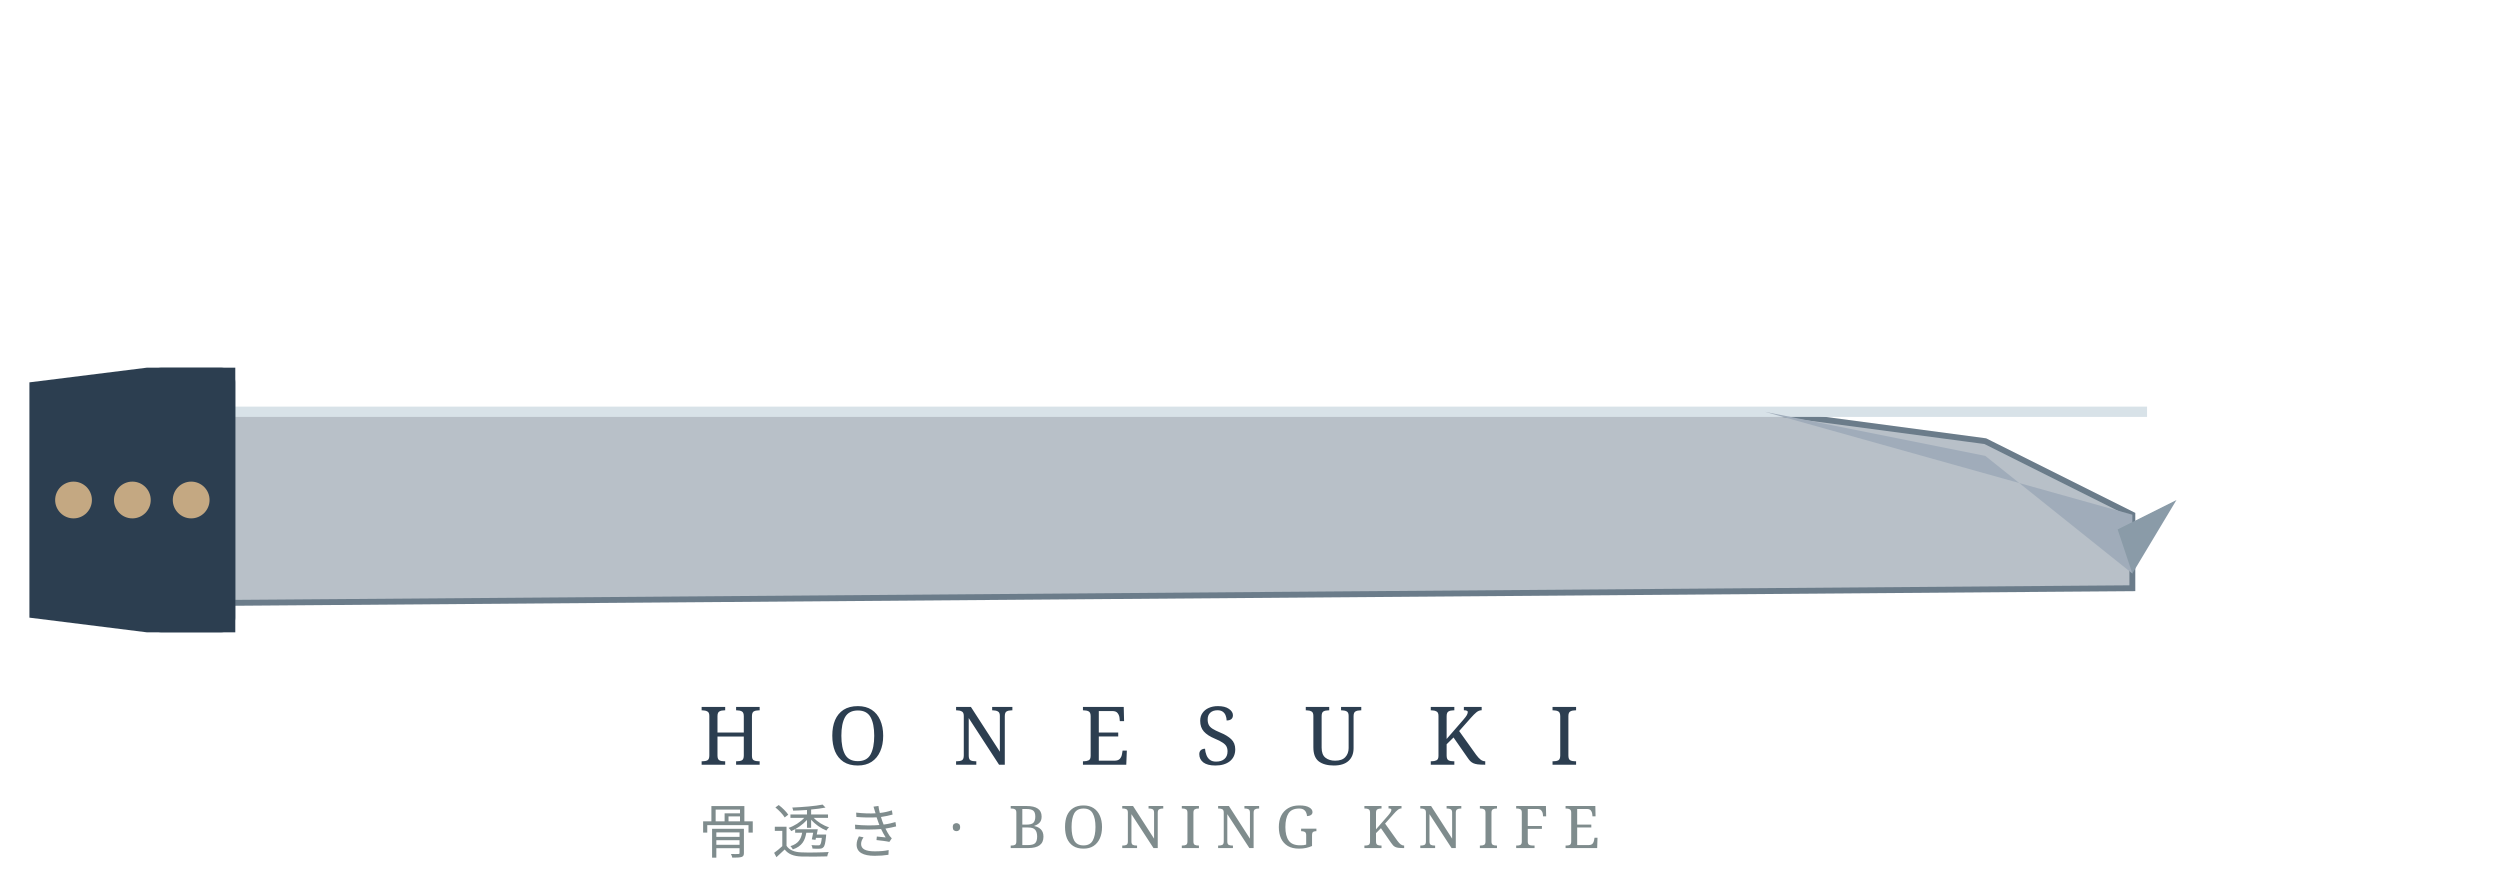
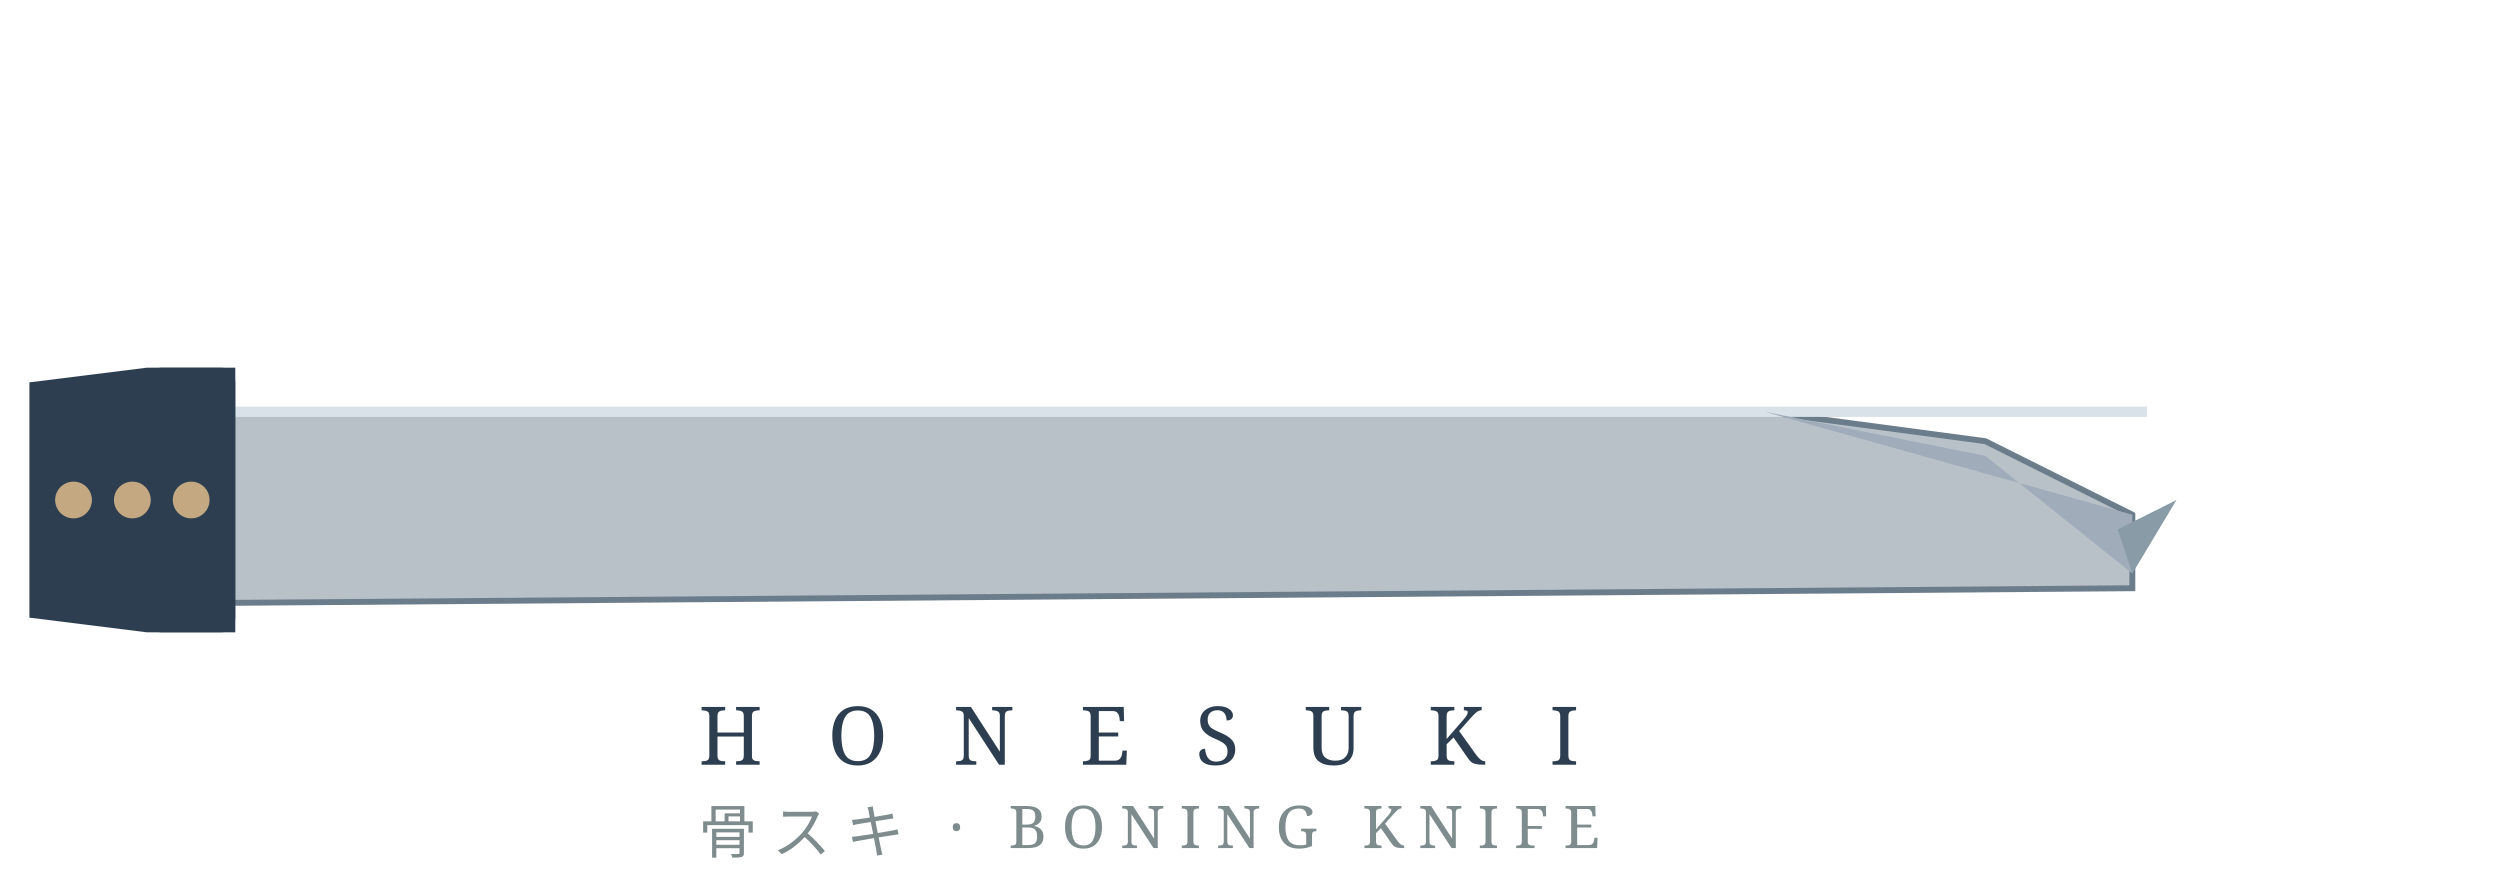
<svg xmlns="http://www.w3.org/2000/svg" viewBox="0 0 340 120" fill="none">
  <path d="M30 56 L240 56 L270 60 L290 70 L290 80 L30 82 Z" fill="#B8C0C8" stroke="#6B7C8A" stroke-width="0.8" />
  <line x1="30" y1="56" x2="292" y2="56" stroke="#D8E2E8" stroke-width="1.4" />
  <path d="M240 56 L290 70 L290 78 L270 62 Z" fill="#A0ACBA" />
  <path d="M288 72 L296 68 L290 78 Z" fill="#8A9BA8" />
  <rect x="20" y="50" width="12" height="36" rx="2" fill="#5A6B78" />
  <path d="M4 52 L20 50 L32 50 L32 86 L20 86 L4 84 Z" fill="#2C3E50" />
  <circle cx="10" cy="68" r="2.5" fill="#C4A882" />
  <circle cx="18" cy="68" r="2.5" fill="#C4A882" />
  <circle cx="26" cy="68" r="2.5" fill="#C4A882" />
  <text x="95" y="104" font-family="Georgia, serif" font-size="11" fill="#2C3E50" letter-spacing="3">H O N E S U K I</text>
-   <text x="95" y="116" font-family="Georgia, serif" font-size="8" fill="#7F8C8D" letter-spacing="2">骨透き  ·  BONING KNIFE</text>
+   <text x="95" y="116" font-family="Georgia, serif" font-size="8" fill="#7F8C8D" letter-spacing="2">骨スキ  ·  BONING KNIFE</text>
</svg>
